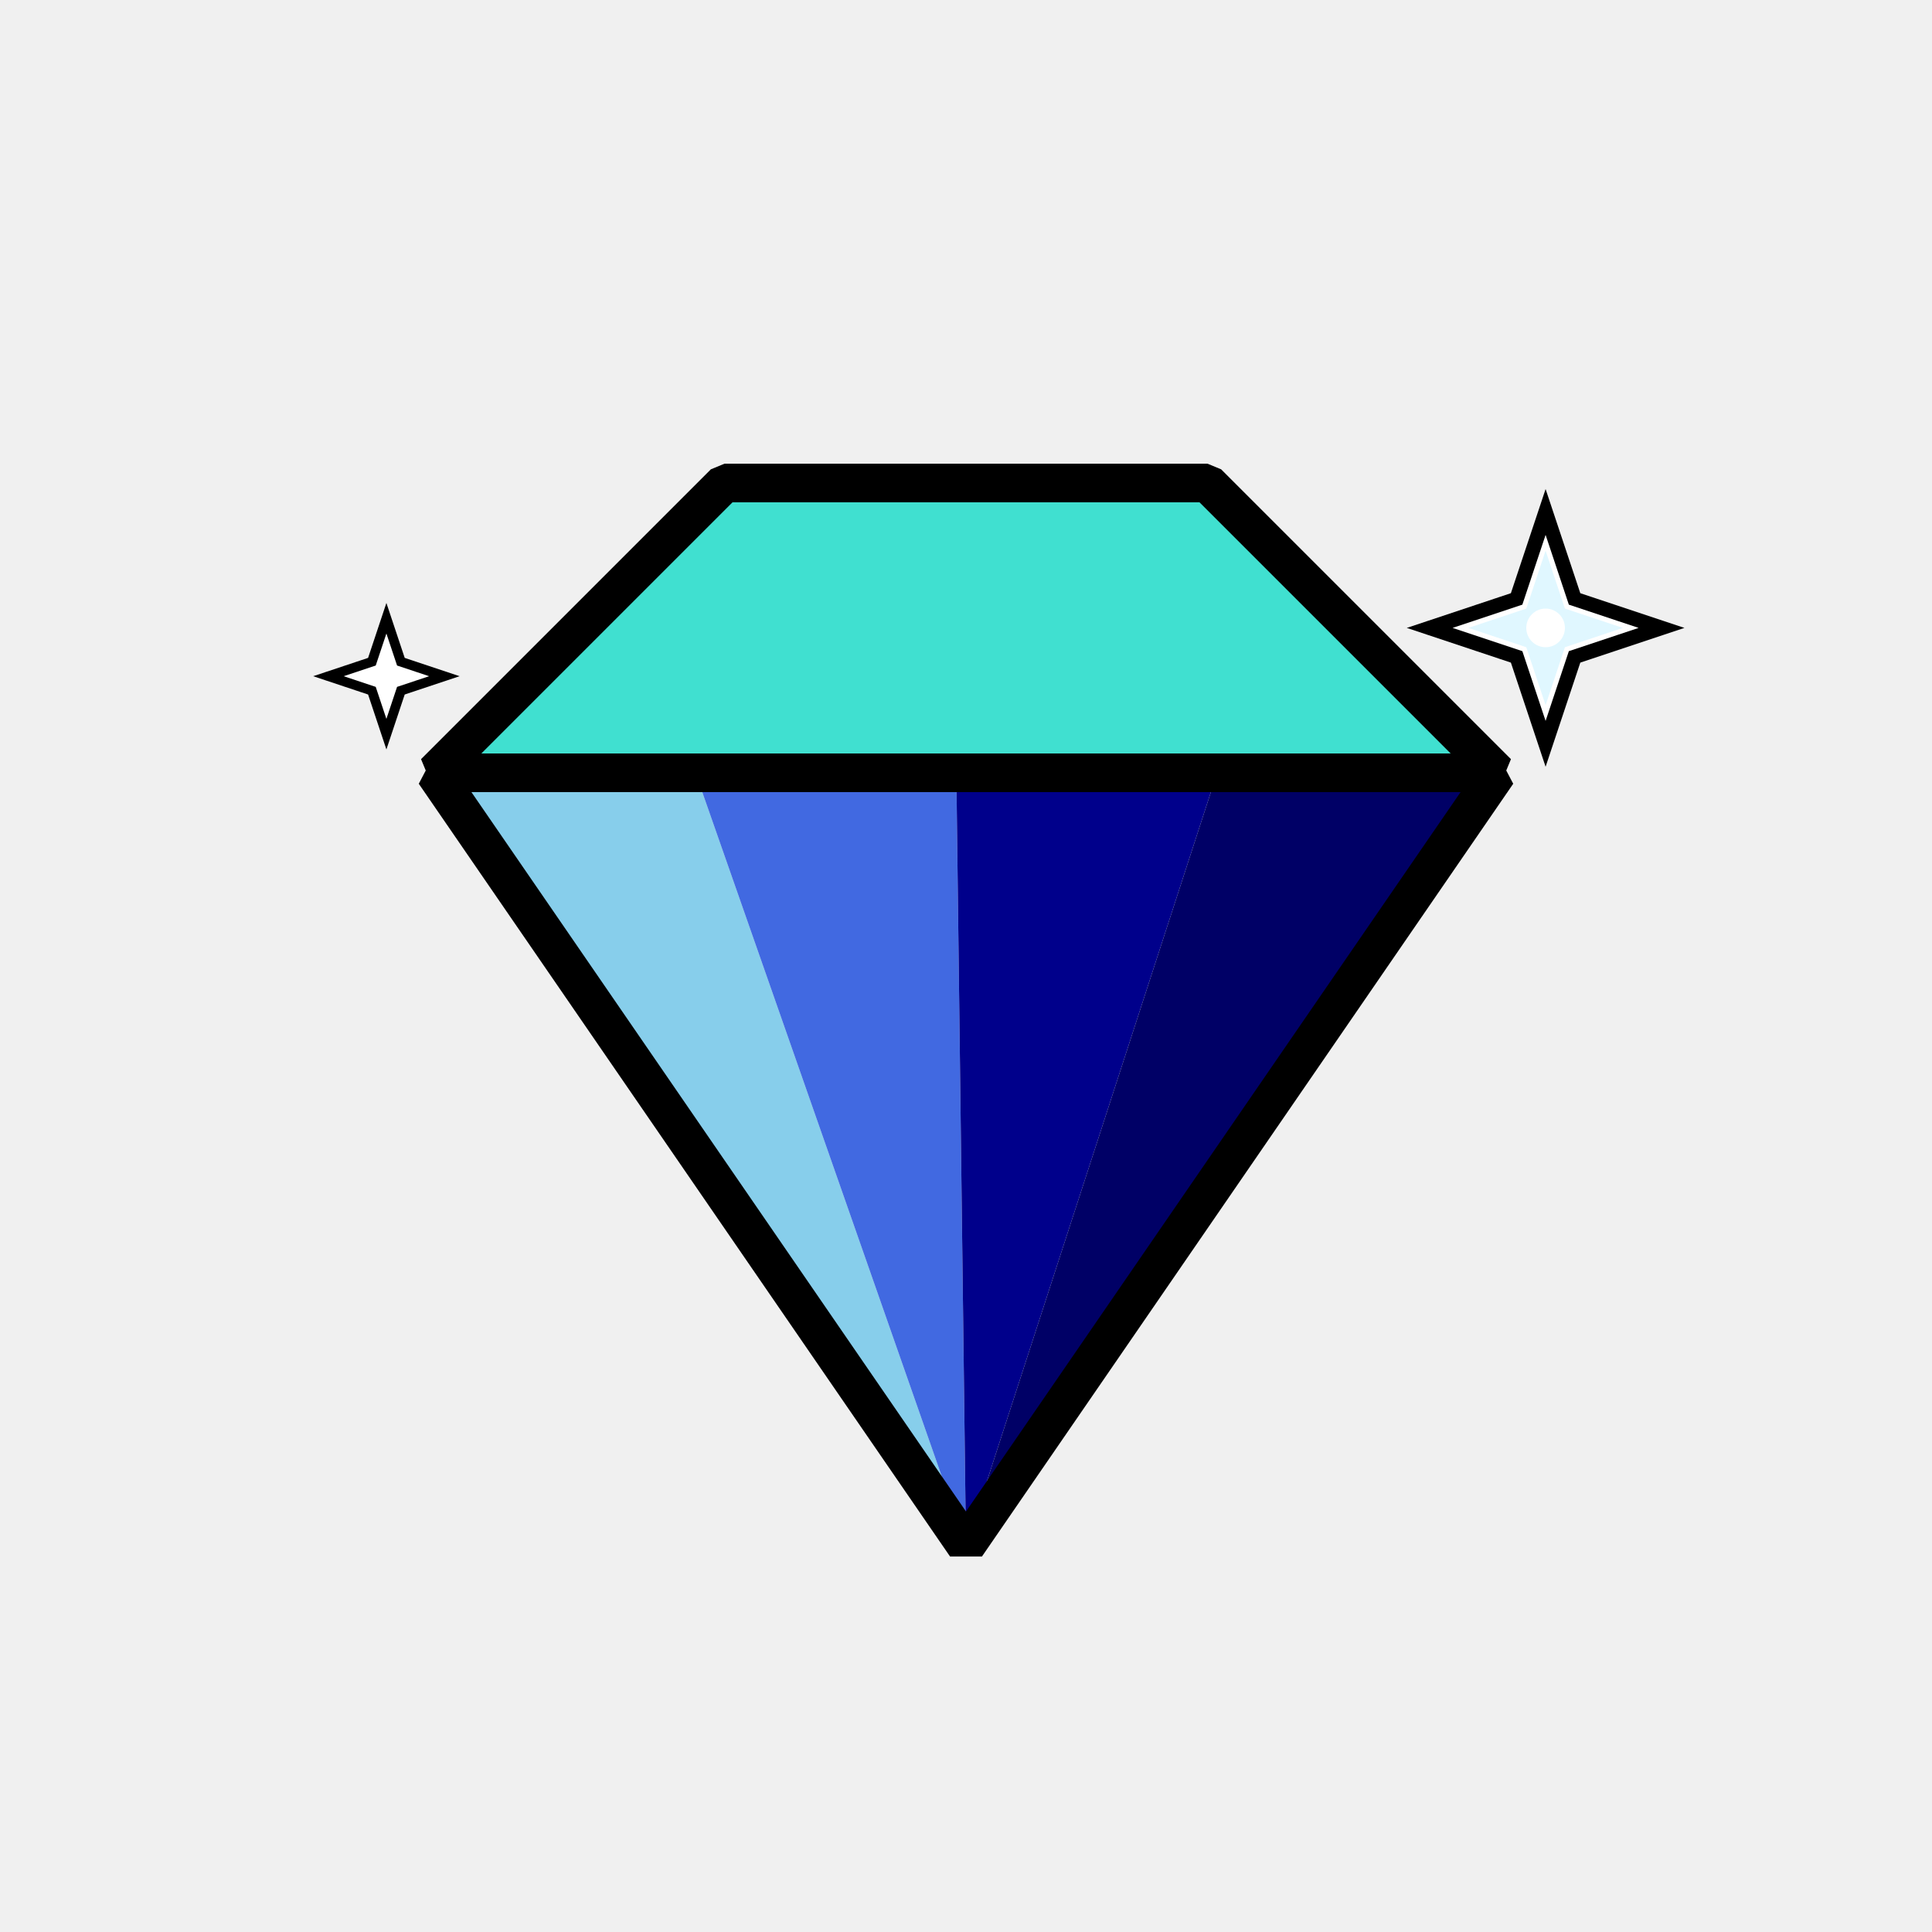
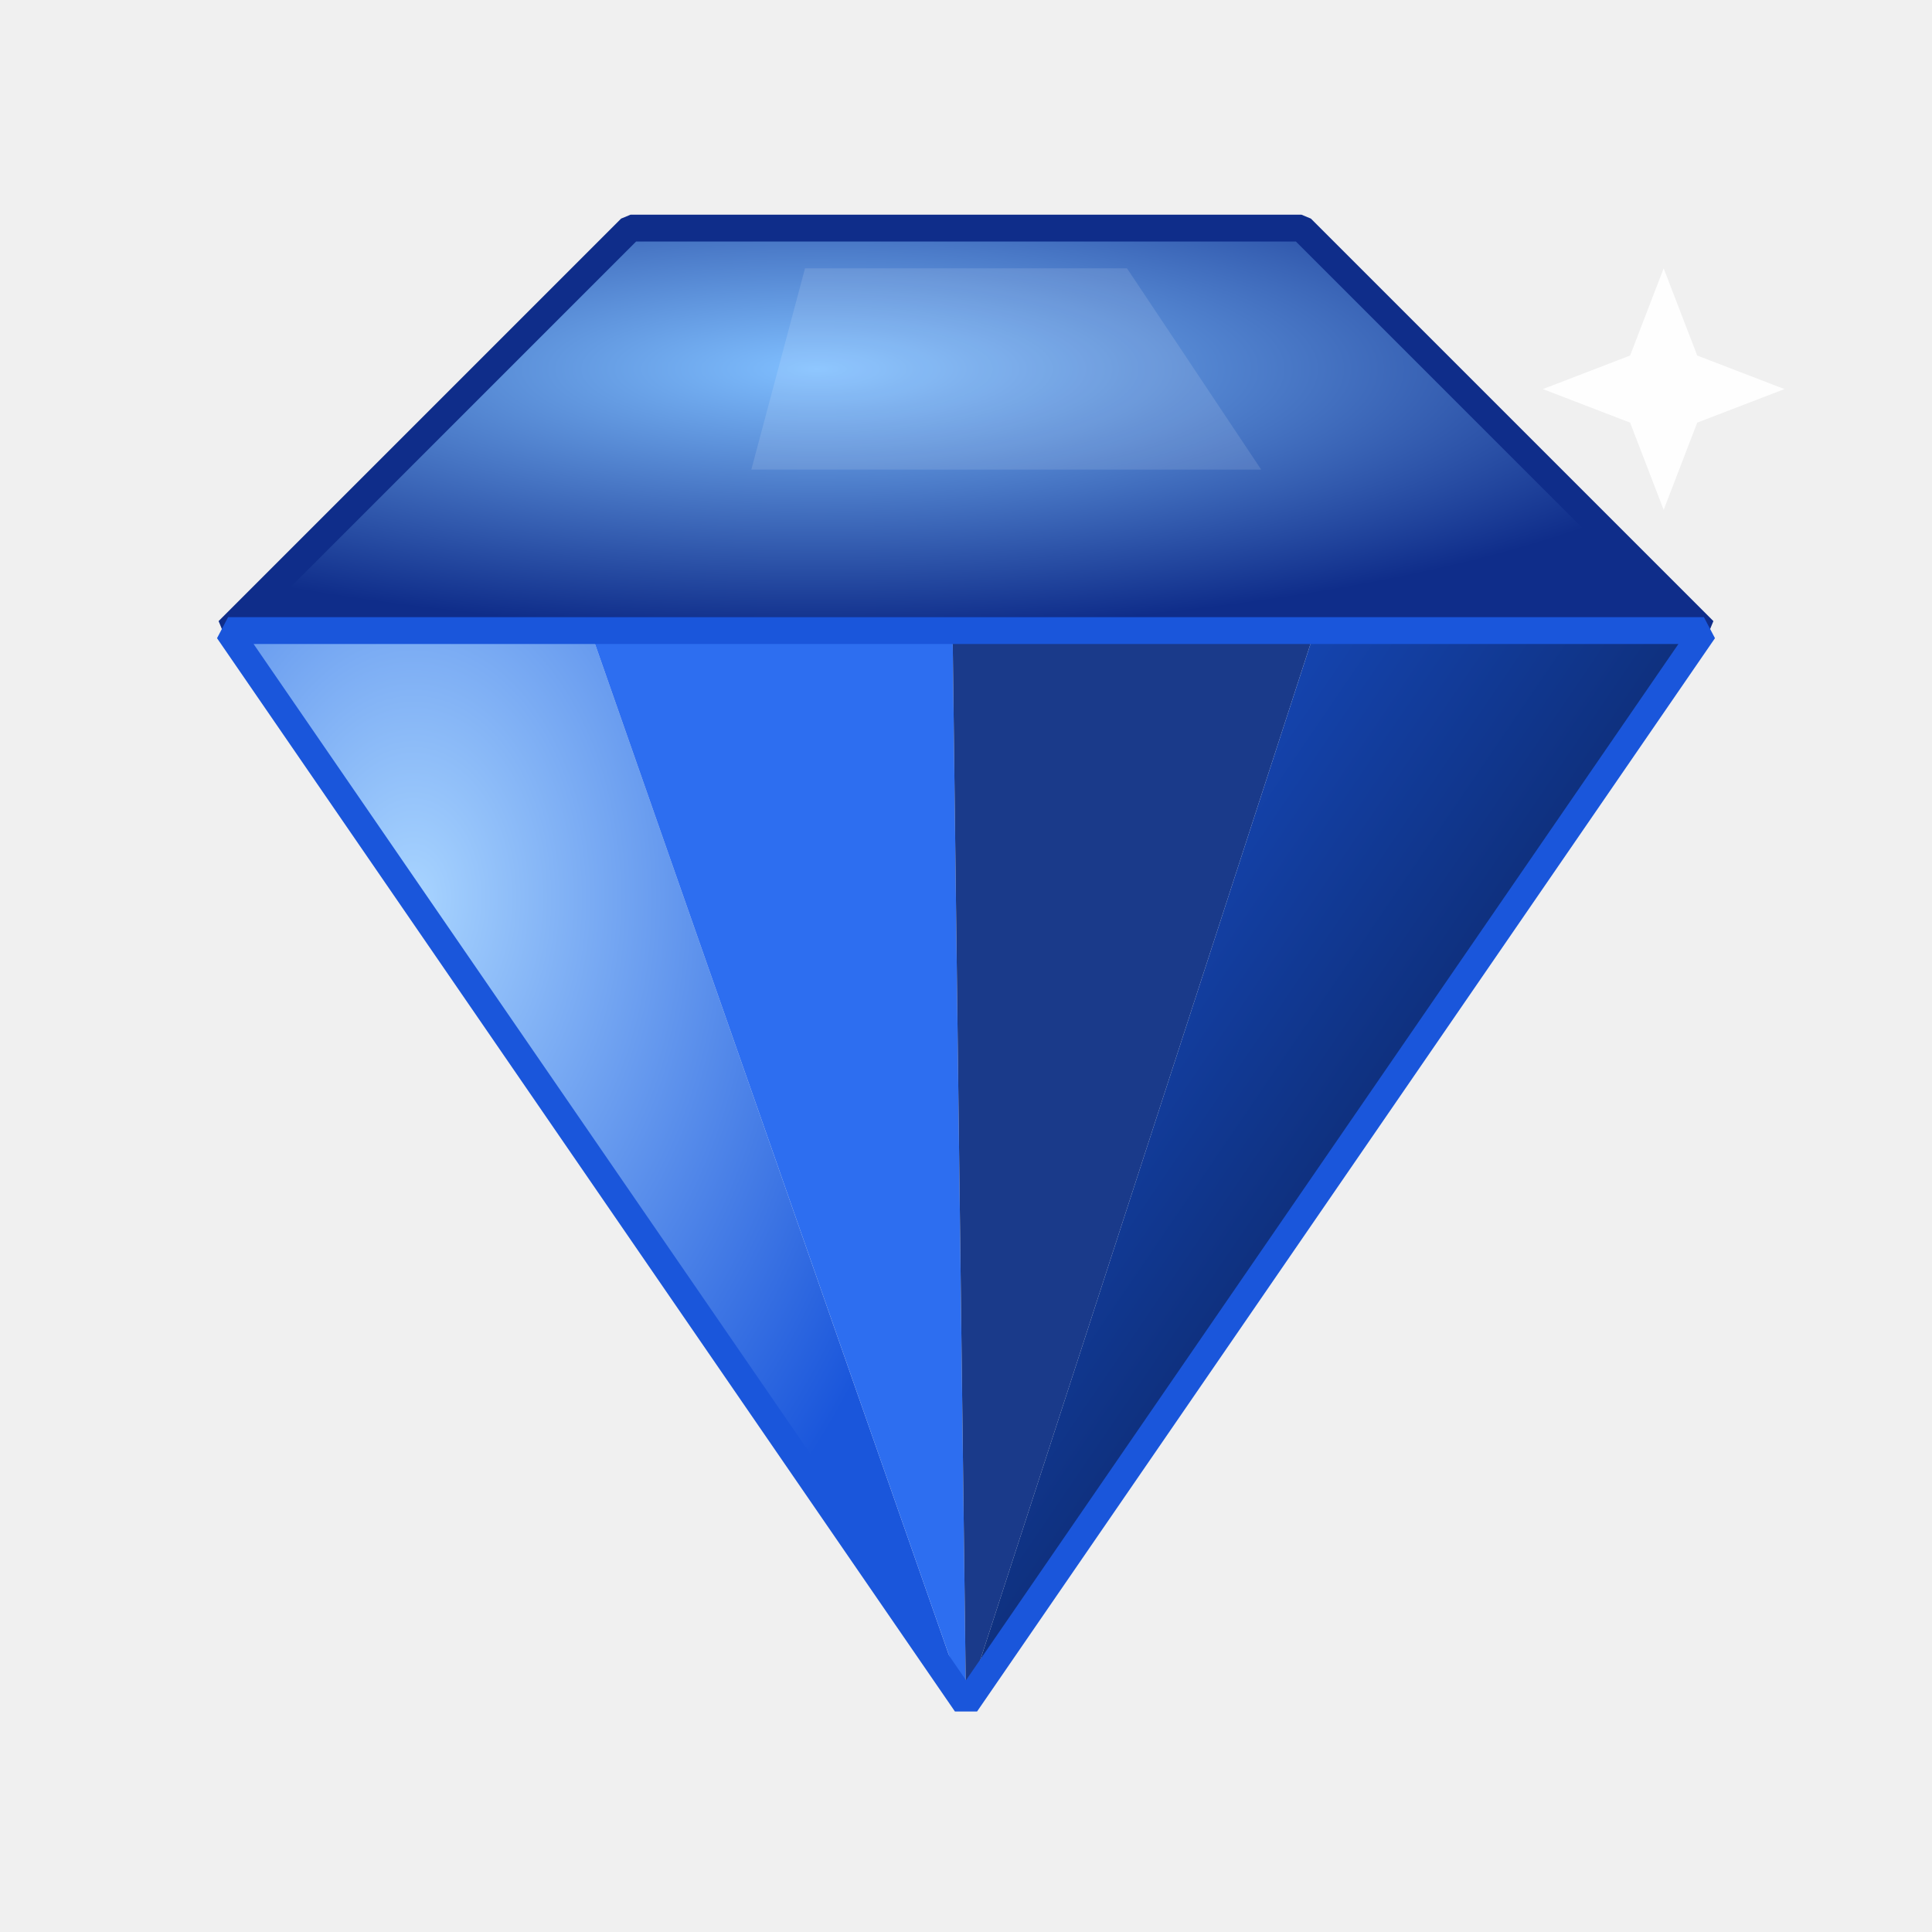
- <svg xmlns="http://www.w3.org/2000/svg" width="200" height="200" viewBox="0 0 200 200" fill="none">
-   <polygon points="75,50 125,50 155,80 45,80" fill="#40E0D0" stroke="#000000" stroke-width="4" stroke-linejoin="bevel" />
-   <polygon points="45,80 72,80 100,160 45,80" fill="#87CEEB" stroke="none" />
-   <polygon points="72,80 99,80 100,160 72,80" fill="#4169E1" stroke="none" />
-   <polygon points="99,80 126,80 100,160 99,80" fill="#00008B" stroke="none" />
-   <polygon points="126,80 155,80 100,160 126,80" fill="#000066" stroke="none" />
-   <polygon points="45,80 155,80 100,160" fill="none" stroke="#000000" stroke-width="4" stroke-linejoin="bevel" />
-   <g transform="translate(160, 65)">
-     <polygon points="0,-12 3,-3 12,0 3,3 0,12 -3,3 -12,0 -3,-3" fill="#FFFFFF" stroke="#000000" stroke-width="1.5" />
-     <polygon points="0,-8 2,-2 8,0 2,2 0,8 -2,2 -8,0 -2,-2" fill="#E0F7FF" stroke="none" />
-     <circle cx="0" cy="0" r="2" fill="#FFFFFF" />
-   </g>
-   <g transform="translate(40, 70)">
-     <polygon points="0,-6 1.5,-1.5 6,0 1.5,1.5 0,6 -1.5,1.5 -6,0 -1.5,-1.5" fill="#FFFFFF" stroke="#000000" stroke-width="1" />
+ <svg xmlns="http://www.w3.org/2000/svg" width="200" height="200" viewBox="28 44 144 122" fill="none">
+   <defs>
+     <radialGradient id="crown" cx="40%" cy="35%" r="65%">
+       <stop offset="0%" stop-color="#80bfff" />
+       <stop offset="100%" stop-color="#0f2d8a" />
+     </radialGradient>
+     <radialGradient id="hl" cx="25%" cy="25%" r="75%">
+       <stop offset="0%" stop-color="#a8d4ff" />
+       <stop offset="100%" stop-color="#1a56db" />
+     </radialGradient>
+     <linearGradient id="shadow" x1="0%" y1="0%" x2="100%" y2="100%">
+       <stop offset="0%" stop-color="#1a56db" />
+       <stop offset="100%" stop-color="#030a20" />
+     </linearGradient>
+   </defs>
+   <polygon points="75,50 125,50 155,80 45,80" fill="url(#crown)" stroke="#0f2d8a" stroke-width="2" stroke-linejoin="bevel" />
+   <polygon points="45,80 72,80 100,160 45,80" fill="url(#hl)" stroke="none" />
+   <polygon points="72,80 99,80 100,160 72,80" fill="#2d6ef0" stroke="none" />
+   <polygon points="99,80 126,80 100,160 99,80" fill="#1a3a8a" stroke="none" />
+   <polygon points="126,80 155,80 100,160 126,80" fill="url(#shadow)" stroke="none" />
+   <polygon points="45,80 155,80 100,160" fill="none" stroke="#1a56db" stroke-width="2" stroke-linejoin="bevel" />
+   <polygon points="88,53 112,53 122,68 84,68" fill="white" opacity="0.12" />
+   <g transform="translate(152,62)">
+     <polygon points="0,-9 2.5,-2.5 9,0 2.5,2.5 0,9 -2.5,2.5 -9,0 -2.5,-2.5" fill="#ffffff" opacity="0.95" />
  </g>
</svg>
